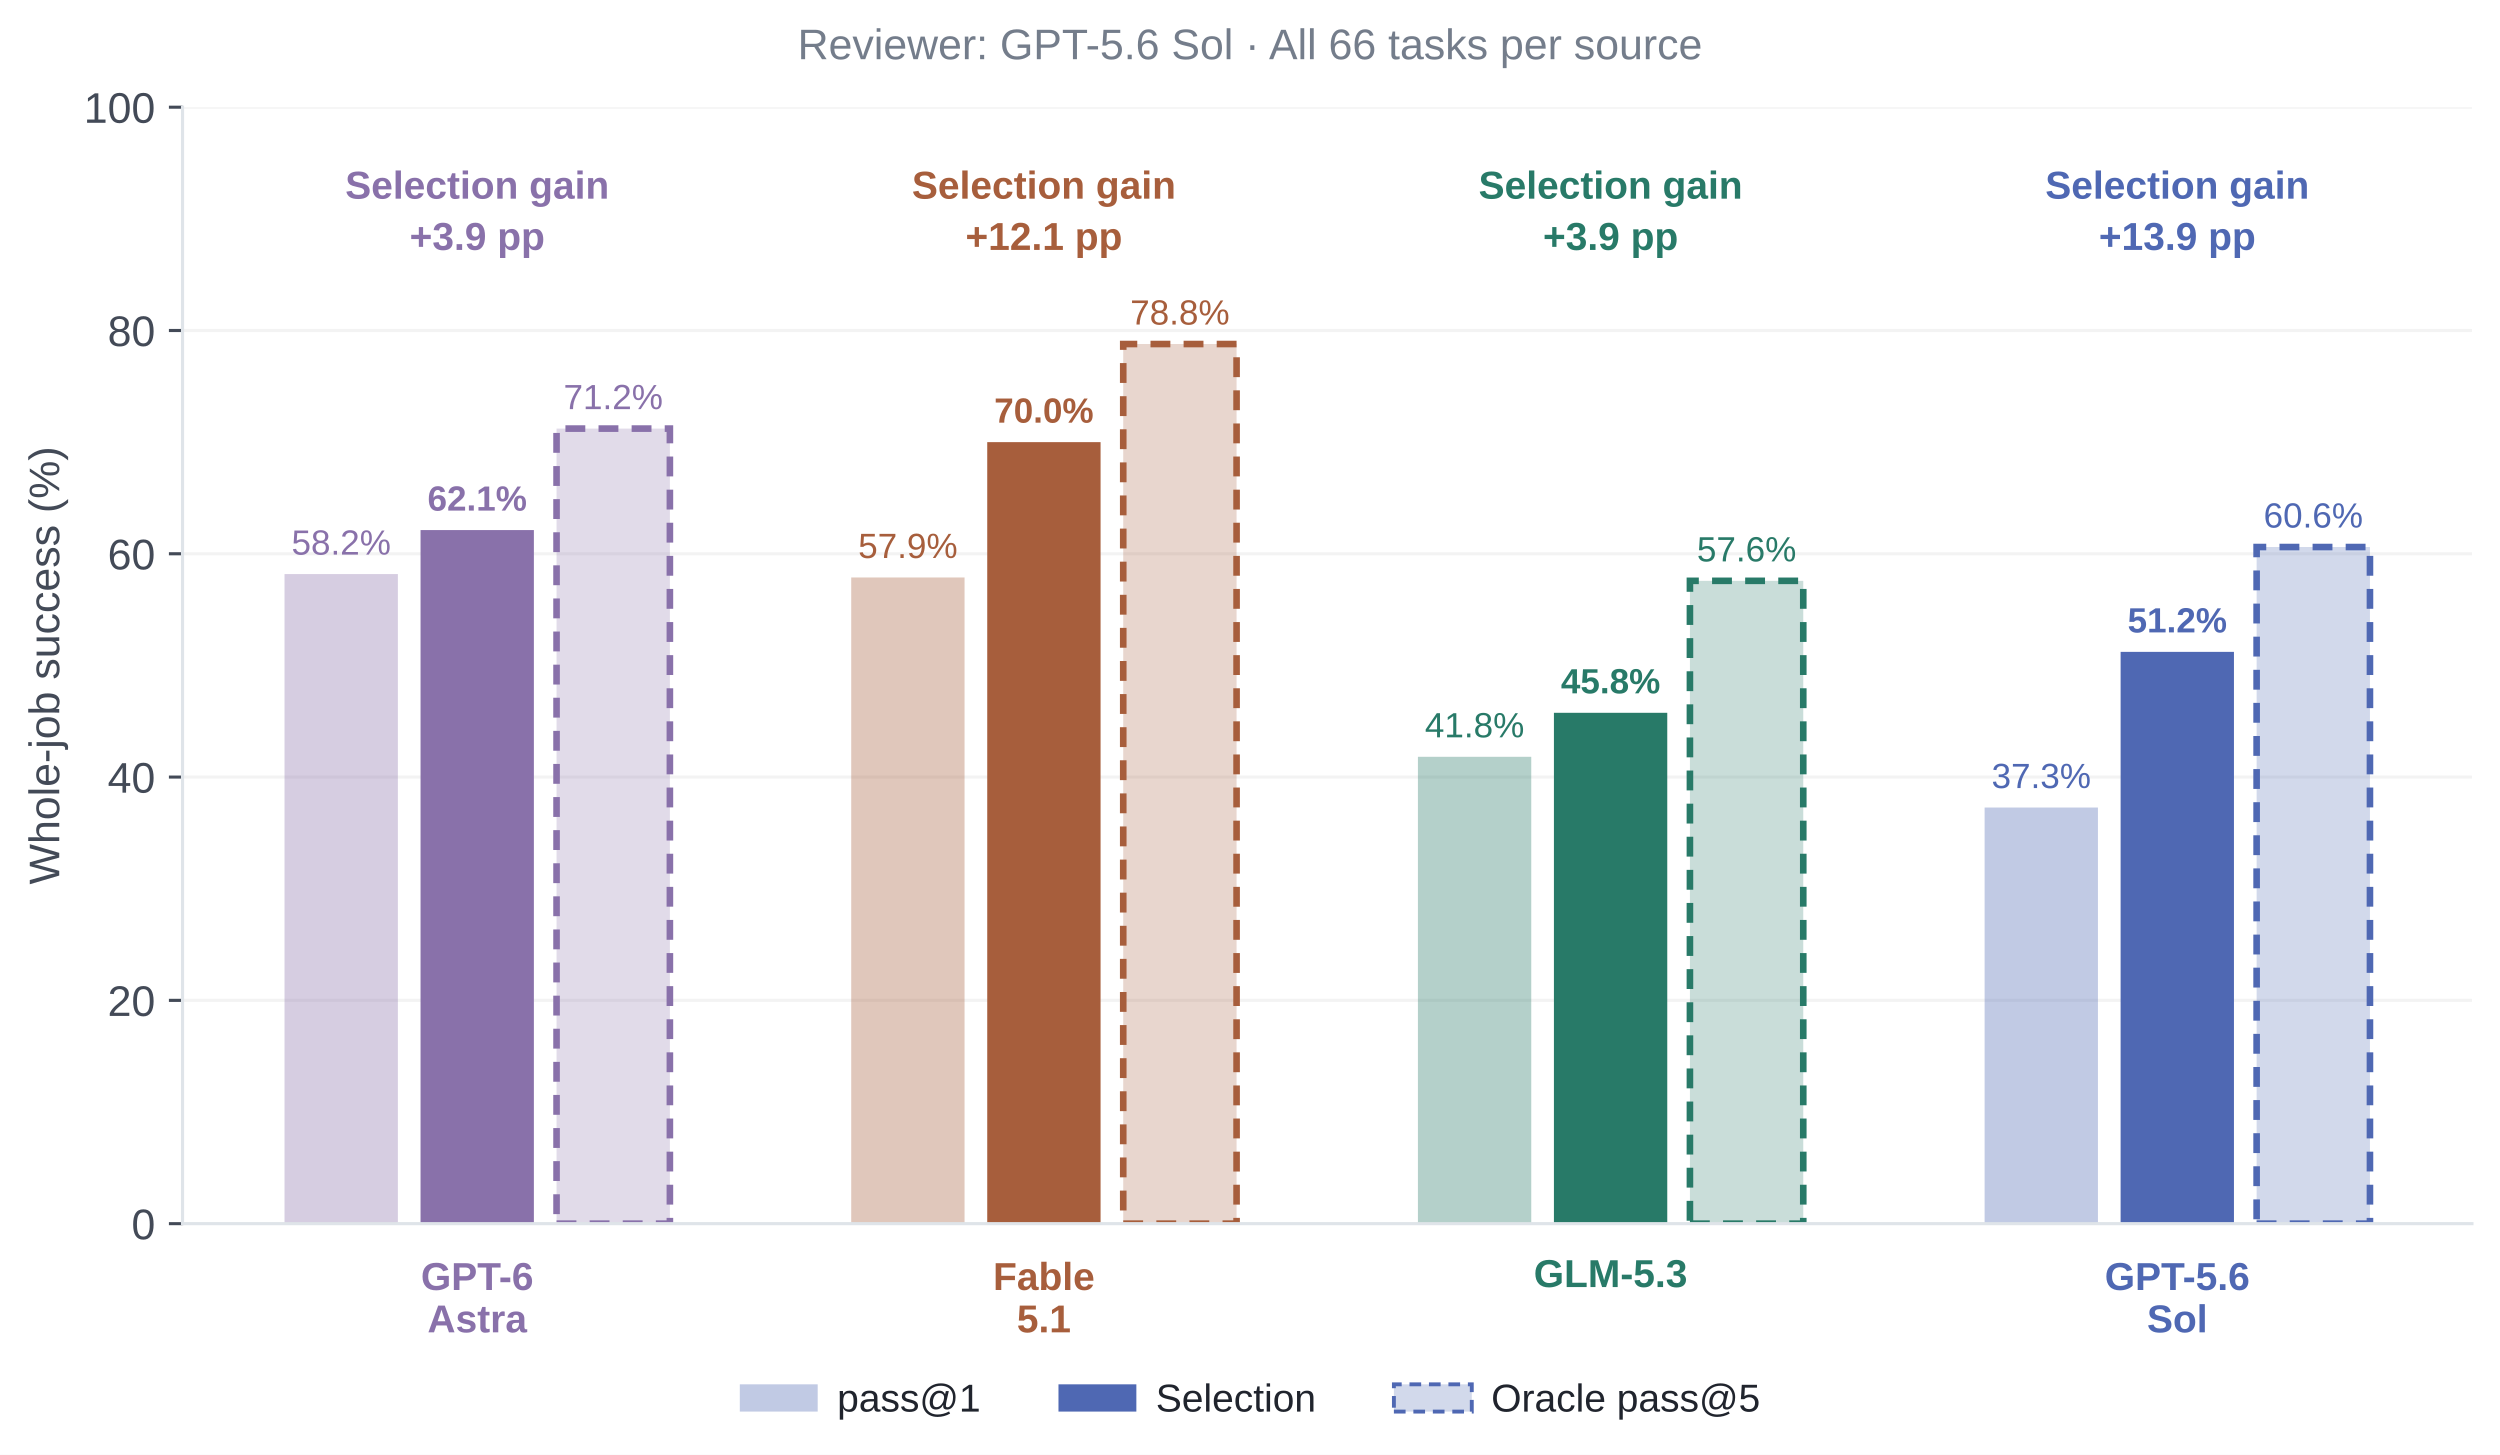
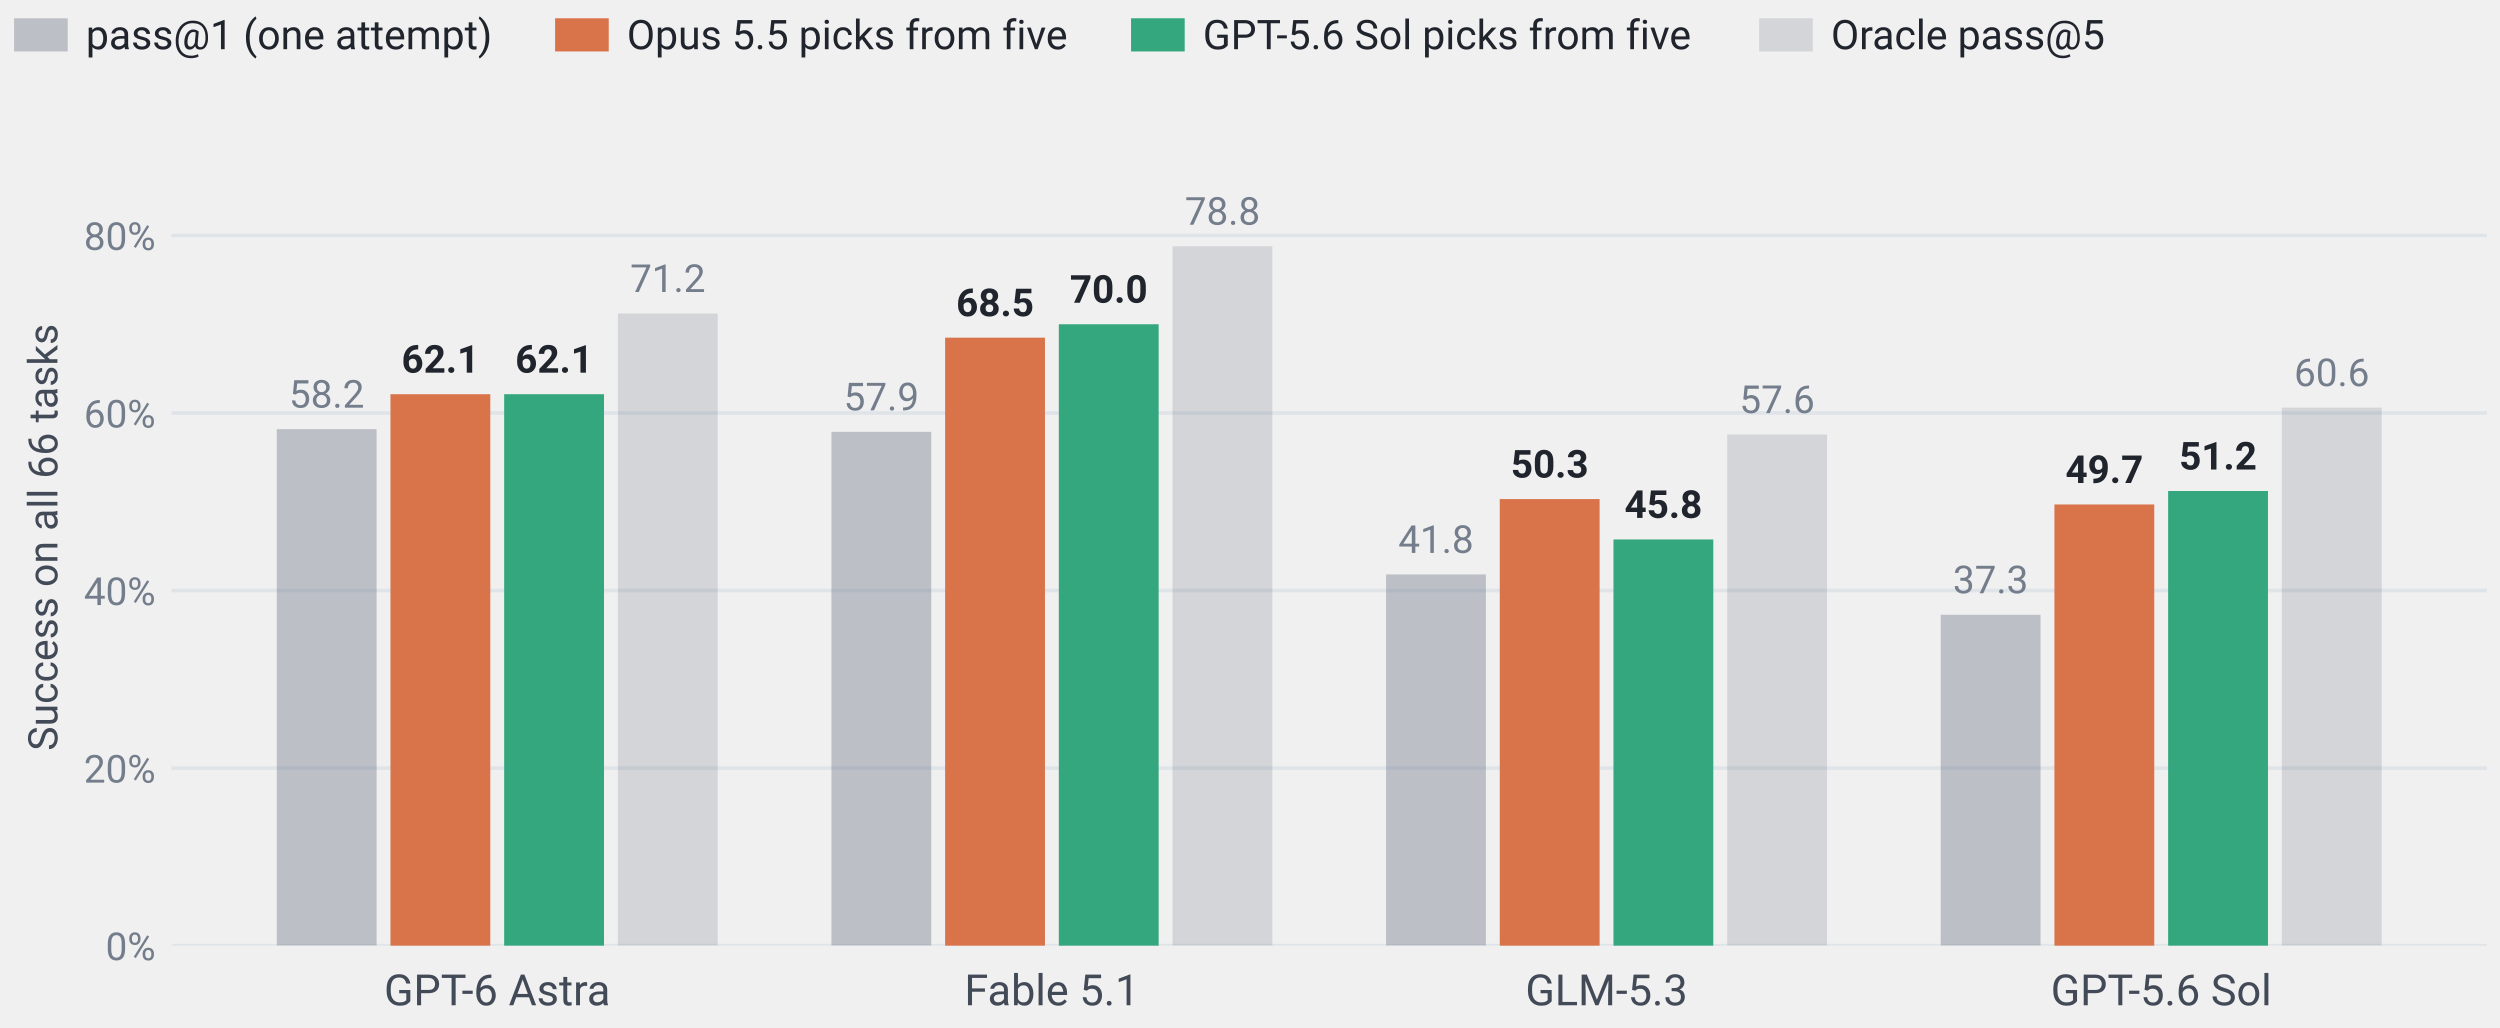
- <svg xmlns="http://www.w3.org/2000/svg" xmlns:xlink="http://www.w3.org/1999/xlink" width="642pt" height="373.6pt" viewBox="0 0 642 373.6" version="1.1">
+ <svg xmlns="http://www.w3.org/2000/svg" width="549.96pt" height="225.96pt" viewBox="0 0 549.96 225.96" version="1.1">
  <defs>
    <style type="text/css">*{stroke-linejoin: round; stroke-linecap: butt}</style>
  </defs>
  <g id="figure_1">
    <g id="patch_1">
-       <path d="M 0 373.6  L 642 373.6  L 642 0  L 0 0  z " style="fill: #ffffff" />
+       <path d="M 0 225.96  L 549.96 225.96  L 549.96 0  L 0 0  L 0 225.96  z " style="fill: none" />
    </g>
    <g id="axes_1">
      <g id="patch_2">
-         <path d="M 46.875 314.236  L 634.8 314.236  L 634.8 27.528  L 46.875 27.528  z " style="fill: #ffffff" />
+         <path d="M 37.731 208.025  L 547.08 208.025  L 547.08 28.366  L 37.731 28.366  L 37.731 208.025  z " style="fill: none" />
      </g>
      <g id="matplotlib.axis_1">
        <g id="xtick_1">
          <g id="line2d_1" />
          <g id="text_1">
-             <text style="font-weight: 700; font-size: 10px; font-family: 'Arial', 'DejaVu Sans', sans-serif; fill: #8971aa" transform="translate(108.1004 331.2659)">GPT-6</text>
-             <text style="font-weight: 700; font-size: 10px; font-family: 'Arial', 'DejaVu Sans', sans-serif; fill: #8971aa" transform="translate(109.7652 342.1497)">Astra</text>
+             <text style="font-size: 9.5px; font-family: 'Roboto'; text-anchor: middle; fill: #434a57" x="109.384" y="221.15" transform="rotate(-0 109.3841 221.1501)">GPT-6 Astra</text>
          </g>
        </g>
        <g id="xtick_2">
          <g id="line2d_2" />
          <g id="text_2">
-             <text style="font-weight: 700; font-size: 10px; font-family: 'Arial', 'DejaVu Sans', sans-serif; fill: #a75e3c" transform="translate(255.0162 331.2659)">Fable</text>
-             <text style="font-weight: 700; font-size: 10px; font-family: 'Arial', 'DejaVu Sans', sans-serif; fill: #a75e3c" transform="translate(261.124 342.1497)">5.1</text>
+             <text style="font-size: 9.5px; font-family: 'Roboto'; text-anchor: middle; fill: #434a57" x="231.398" y="221.15" transform="rotate(-0 231.3983 221.1501)">Fable 5.1</text>
          </g>
        </g>
        <g id="xtick_3">
          <g id="line2d_3" />
          <g id="text_3">
-             <text style="font-weight: 700; font-size: 10px; font-family: 'Arial', 'DejaVu Sans', sans-serif; text-anchor: middle; fill: #287a68" x="413.6" y="330.516" transform="rotate(-0 413.6 330.5164)">GLM-5.3</text>
+             <text style="font-size: 9.5px; font-family: 'Roboto'; text-anchor: middle; fill: #434a57" x="353.413" y="221.15" transform="rotate(-0 353.4126 221.1501)">GLM-5.3</text>
          </g>
        </g>
        <g id="xtick_4">
          <g id="line2d_4" />
          <g id="text_4">
-             <text style="font-weight: 700; font-size: 10px; font-family: 'Arial', 'DejaVu Sans', sans-serif; fill: #4f68b3" transform="translate(540.5088 331.2659)">GPT-5.6</text>
-             <text style="font-weight: 700; font-size: 10px; font-family: 'Arial', 'DejaVu Sans', sans-serif; fill: #4f68b3" transform="translate(551.3479 342.1497)">Sol</text>
+             <text style="font-size: 9.5px; font-family: 'Roboto'; text-anchor: middle; fill: #434a57" x="475.427" y="221.15" transform="rotate(-0 475.4269 221.1501)">GPT-5.6 Sol</text>
          </g>
        </g>
      </g>
      <g id="matplotlib.axis_2">
        <g id="ytick_1">
          <g id="line2d_5">
-             <path d="M 46.875 314.236  L 634.8 314.236  " clip-path="url(#pb95ade449a)" style="fill: none; stroke: #b0b0b0; stroke-opacity: 0.15; stroke-width: 0.8; stroke-linecap: square" />
-           </g>
-           <g id="line2d_6">
-             <defs>
-               <path id="md40062f3c9" d="M 0 0  L -3.5 0  " style="stroke: #434a57; stroke-width: 0.8" />
-             </defs>
-             <g>
-               <use xlink:href="#md40062f3c9" x="46.875" y="314.236" style="fill: #434a57; stroke: #434a57; stroke-width: 0.8" />
-             </g>
-           </g>
+             <path d="M 37.731 208.025  L 547.08 208.025  " clip-path="url(#p287e3539fa)" style="fill: none; stroke: #dfe4e9; stroke-width: 0.8; stroke-linecap: square" />
+           </g>
+           <g id="line2d_6" />
          <g id="text_5">
-             <text style="font-size: 11px; font-family: 'Arial', 'DejaVu Sans', sans-serif; text-anchor: end; fill: #434a57" x="39.875" y="318.24" transform="rotate(-0 39.87455 318.2403)">0</text>
+             <text style="font-size: 8.5px; font-family: 'Roboto'; text-anchor: end; fill: #747d8b" x="34.231" y="211.213" transform="rotate(-0 34.23118 211.2126)">0%</text>
          </g>
        </g>
        <g id="ytick_2">
          <g id="line2d_7">
-             <path d="M 46.875 256.894  L 634.8 256.894  " clip-path="url(#pb95ade449a)" style="fill: none; stroke: #b0b0b0; stroke-opacity: 0.15; stroke-width: 0.8; stroke-linecap: square" />
-           </g>
-           <g id="line2d_8">
-             <g>
-               <use xlink:href="#md40062f3c9" x="46.875" y="256.894" style="fill: #434a57; stroke: #434a57; stroke-width: 0.8" />
-             </g>
-           </g>
+             <path d="M 37.731 168.969  L 547.08 168.969  " clip-path="url(#p287e3539fa)" style="fill: none; stroke: #dfe4e9; stroke-width: 0.8; stroke-linecap: square" />
+           </g>
+           <g id="line2d_8" />
          <g id="text_6">
-             <text style="font-size: 11px; font-family: 'Arial', 'DejaVu Sans', sans-serif; text-anchor: end; fill: #434a57" x="39.875" y="260.899" transform="rotate(-0 39.87455 260.8986)">20</text>
+             <text style="font-size: 8.5px; font-family: 'Roboto'; text-anchor: end; fill: #747d8b" x="34.231" y="172.156" transform="rotate(-0 34.23118 172.1563)">20%</text>
          </g>
        </g>
        <g id="ytick_3">
          <g id="line2d_9">
-             <path d="M 46.875 199.553  L 634.8 199.553  " clip-path="url(#pb95ade449a)" style="fill: none; stroke: #b0b0b0; stroke-opacity: 0.15; stroke-width: 0.8; stroke-linecap: square" />
-           </g>
-           <g id="line2d_10">
-             <g>
-               <use xlink:href="#md40062f3c9" x="46.875" y="199.553" style="fill: #434a57; stroke: #434a57; stroke-width: 0.8" />
-             </g>
-           </g>
+             <path d="M 37.731 129.913  L 547.08 129.913  " clip-path="url(#p287e3539fa)" style="fill: none; stroke: #dfe4e9; stroke-width: 0.8; stroke-linecap: square" />
+           </g>
+           <g id="line2d_10" />
          <g id="text_7">
-             <text style="font-size: 11px; font-family: 'Arial', 'DejaVu Sans', sans-serif; text-anchor: end; fill: #434a57" x="39.875" y="203.557" transform="rotate(-0 39.87455 203.557)">40</text>
+             <text style="font-size: 8.5px; font-family: 'Roboto'; text-anchor: end; fill: #747d8b" x="34.231" y="133.1" transform="rotate(-0 34.23118 133.1)">40%</text>
          </g>
        </g>
        <g id="ytick_4">
          <g id="line2d_11">
-             <path d="M 46.875 142.211  L 634.8 142.211  " clip-path="url(#pb95ade449a)" style="fill: none; stroke: #b0b0b0; stroke-opacity: 0.15; stroke-width: 0.8; stroke-linecap: square" />
-           </g>
-           <g id="line2d_12">
-             <g>
-               <use xlink:href="#md40062f3c9" x="46.875" y="142.211" style="fill: #434a57; stroke: #434a57; stroke-width: 0.8" />
-             </g>
-           </g>
+             <path d="M 37.731 90.856  L 547.08 90.856  " clip-path="url(#p287e3539fa)" style="fill: none; stroke: #dfe4e9; stroke-width: 0.8; stroke-linecap: square" />
+           </g>
+           <g id="line2d_12" />
          <g id="text_8">
-             <text style="font-size: 11px; font-family: 'Arial', 'DejaVu Sans', sans-serif; text-anchor: end; fill: #434a57" x="39.875" y="146.215" transform="rotate(-0 39.87455 146.2153)">60</text>
+             <text style="font-size: 8.5px; font-family: 'Roboto'; text-anchor: end; fill: #747d8b" x="34.231" y="94.044" transform="rotate(-0 34.23118 94.04373)">60%</text>
          </g>
        </g>
        <g id="ytick_5">
          <g id="line2d_13">
-             <path d="M 46.875 84.87  L 634.8 84.87  " clip-path="url(#pb95ade449a)" style="fill: none; stroke: #b0b0b0; stroke-opacity: 0.15; stroke-width: 0.8; stroke-linecap: square" />
-           </g>
-           <g id="line2d_14">
-             <g>
-               <use xlink:href="#md40062f3c9" x="46.875" y="84.87" style="fill: #434a57; stroke: #434a57; stroke-width: 0.8" />
-             </g>
-           </g>
+             <path d="M 37.731 51.8  L 547.08 51.8  " clip-path="url(#p287e3539fa)" style="fill: none; stroke: #dfe4e9; stroke-width: 0.8; stroke-linecap: square" />
+           </g>
+           <g id="line2d_14" />
          <g id="text_9">
-             <text style="font-size: 11px; font-family: 'Arial', 'DejaVu Sans', sans-serif; text-anchor: end; fill: #434a57" x="39.875" y="88.874" transform="rotate(-0 39.87455 88.87368)">80</text>
-           </g>
-         </g>
-         <g id="ytick_6">
-           <g id="line2d_15">
-             <path d="M 46.875 27.528  L 634.8 27.528  " clip-path="url(#pb95ade449a)" style="fill: none; stroke: #b0b0b0; stroke-opacity: 0.15; stroke-width: 0.8; stroke-linecap: square" />
-           </g>
-           <g id="line2d_16">
-             <g>
-               <use xlink:href="#md40062f3c9" x="46.875" y="27.528" style="fill: #434a57; stroke: #434a57; stroke-width: 0.8" />
-             </g>
-           </g>
-           <g id="text_10">
-             <text style="font-size: 11px; font-family: 'Arial', 'DejaVu Sans', sans-serif; text-anchor: end; fill: #434a57" x="39.875" y="31.532" transform="rotate(-0 39.87455 31.53202)">100</text>
-           </g>
-         </g>
-         <g id="text_11">
-           <text style="font-size: 11px; font-family: 'Arial', 'DejaVu Sans', sans-serif; text-anchor: middle; fill: #434a57" x="15.208" y="170.882" transform="rotate(-90 15.2083 170.882)">Whole-job success (%)</text>
+             <text style="font-size: 8.5px; font-family: 'Roboto'; text-anchor: end; fill: #747d8b" x="34.231" y="54.987" transform="rotate(-0 34.23118 54.98746)">80%</text>
+           </g>
+         </g>
+         <g id="text_10">
+           <text style="font-size: 9px; font-family: 'Roboto'; text-anchor: middle; fill: #434a57" x="12.63" y="118.196" transform="rotate(-90 12.63024 118.1956)">Success on all 66 tasks</text>
        </g>
      </g>
      <g id="patch_3">
-         <path d="M 73.069 314.236  L 102.174 314.236  L 102.174 147.424  L 73.069 147.424  z " clip-path="url(#pb95ade449a)" style="fill: #8971aa; fill-opacity: 0.35" />
+         <path d="M 60.883 208.025  L 82.846 208.025  L 82.846 94.407  L 60.883 94.407  z " clip-path="url(#p287e3539fa)" style="fill: #747d8b; opacity: 0.42" />
      </g>
      <g id="patch_4">
-         <path d="M 107.995 314.236  L 137.101 314.236  L 137.101 136.129  L 107.995 136.129  z " clip-path="url(#pb95ade449a)" style="fill: #8971aa" />
+         <path d="M 85.896 208.025  L 107.859 208.025  L 107.859 86.714  L 85.896 86.714  z " clip-path="url(#p287e3539fa)" style="fill: #d97349" />
      </g>
      <g id="patch_5">
-         <path d="M 142.922 314.236  L 172.027 314.236  L 172.027 110.065  L 142.922 110.065  z " clip-path="url(#pb95ade449a)" style="fill: #8971aa; fill-opacity: 0.25; stroke-dasharray: 5.1,3.4; stroke-dashoffset: 0; stroke: #8971aa; stroke-width: 1.7; stroke-linejoin: miter" />
+         <path d="M 110.909 208.025  L 132.872 208.025  L 132.872 86.714  L 110.909 86.714  z " clip-path="url(#p287e3539fa)" style="fill: #34a77e" />
      </g>
      <g id="patch_6">
-         <path d="M 218.595 314.236  L 247.7 314.236  L 247.7 148.293  L 218.595 148.293  z " clip-path="url(#pb95ade449a)" style="fill: #a75e3c; fill-opacity: 0.35" />
+         <path d="M 135.922 208.025  L 157.885 208.025  L 157.885 68.961  L 135.922 68.961  z " clip-path="url(#p287e3539fa)" style="fill: #747d8b; opacity: 0.24" />
      </g>
      <g id="patch_7">
-         <path d="M 253.521 314.236  L 282.627 314.236  L 282.627 113.54  L 253.521 113.54  z " clip-path="url(#pb95ade449a)" style="fill: #a75e3c" />
+         <path d="M 182.898 208.025  L 204.86 208.025  L 204.86 94.999  L 182.898 94.999  z " clip-path="url(#p287e3539fa)" style="fill: #747d8b; opacity: 0.42" />
      </g>
      <g id="patch_8">
-         <path d="M 288.448 314.236  L 317.553 314.236  L 317.553 88.345  L 288.448 88.345  z " clip-path="url(#pb95ade449a)" style="fill: #a75e3c; fill-opacity: 0.25; stroke-dasharray: 5.1,3.4; stroke-dashoffset: 0; stroke: #a75e3c; stroke-width: 1.7; stroke-linejoin: miter" />
+         <path d="M 207.911 208.025  L 229.873 208.025  L 229.873 74.287  L 207.911 74.287  z " clip-path="url(#p287e3539fa)" style="fill: #d97349" />
      </g>
      <g id="patch_9">
-         <path d="M 364.121 314.236  L 393.226 314.236  L 393.226 194.34  L 364.121 194.34  z " clip-path="url(#pb95ade449a)" style="fill: #287a68; fill-opacity: 0.35" />
+         <path d="M 232.924 208.025  L 254.886 208.025  L 254.886 71.328  L 232.924 71.328  z " clip-path="url(#p287e3539fa)" style="fill: #34a77e" />
      </g>
      <g id="patch_10">
-         <path d="M 399.047 314.236  L 428.153 314.236  L 428.153 183.045  L 399.047 183.045  z " clip-path="url(#pb95ade449a)" style="fill: #287a68" />
+         <path d="M 257.936 208.025  L 279.899 208.025  L 279.899 54.167  L 257.936 54.167  z " clip-path="url(#p287e3539fa)" style="fill: #747d8b; opacity: 0.24" />
      </g>
      <g id="patch_11">
-         <path d="M 433.974 314.236  L 463.079 314.236  L 463.079 149.162  L 433.974 149.162  z " clip-path="url(#pb95ade449a)" style="fill: #287a68; fill-opacity: 0.25; stroke-dasharray: 5.1,3.4; stroke-dashoffset: 0; stroke: #287a68; stroke-width: 1.7; stroke-linejoin: miter" />
+         <path d="M 304.912 208.025  L 326.875 208.025  L 326.875 126.362  L 304.912 126.362  z " clip-path="url(#p287e3539fa)" style="fill: #747d8b; opacity: 0.42" />
      </g>
      <g id="patch_12">
-         <path d="M 509.647 314.236  L 538.752 314.236  L 538.752 207.372  L 509.647 207.372  z " clip-path="url(#pb95ade449a)" style="fill: #4f68b3; fill-opacity: 0.35" />
+         <path d="M 329.925 208.025  L 351.887 208.025  L 351.887 109.793  L 329.925 109.793  z " clip-path="url(#p287e3539fa)" style="fill: #d97349" />
      </g>
      <g id="patch_13">
-         <path d="M 544.573 314.236  L 573.679 314.236  L 573.679 167.407  L 544.573 167.407  z " clip-path="url(#pb95ade449a)" style="fill: #4f68b3" />
+         <path d="M 354.938 208.025  L 376.9 208.025  L 376.9 118.669  L 354.938 118.669  z " clip-path="url(#p287e3539fa)" style="fill: #34a77e" />
      </g>
      <g id="patch_14">
-         <path d="M 579.5 314.236  L 608.605 314.236  L 608.605 140.474  L 579.5 140.474  z " clip-path="url(#pb95ade449a)" style="fill: #4f68b3; fill-opacity: 0.25; stroke-dasharray: 5.1,3.4; stroke-dashoffset: 0; stroke: #4f68b3; stroke-width: 1.7; stroke-linejoin: miter" />
+         <path d="M 379.951 208.025  L 401.913 208.025  L 401.913 95.59  L 379.951 95.59  z " clip-path="url(#p287e3539fa)" style="fill: #747d8b; opacity: 0.24" />
      </g>
      <g id="patch_15">
-         <path d="M 46.875 314.236  L 46.875 27.528  " style="fill: none; stroke: #dfe4e9; stroke-width: 0.8; stroke-linejoin: miter; stroke-linecap: square" />
+         <path d="M 426.926 208.025  L 448.889 208.025  L 448.889 135.238  L 426.926 135.238  z " clip-path="url(#p287e3539fa)" style="fill: #747d8b; opacity: 0.42" />
      </g>
      <g id="patch_16">
-         <path d="M 46.875 314.236  L 634.8 314.236  " style="fill: none; stroke: #dfe4e9; stroke-width: 0.8; stroke-linejoin: miter; stroke-linecap: square" />
+         <path d="M 451.939 208.025  L 473.902 208.025  L 473.902 110.976  L 451.939 110.976  z " clip-path="url(#p287e3539fa)" style="fill: #d97349" />
+       </g>
+       <g id="patch_17">
+         <path d="M 476.952 208.025  L 498.915 208.025  L 498.915 108.017  L 476.952 108.017  z " clip-path="url(#p287e3539fa)" style="fill: #34a77e" />
+       </g>
+       <g id="patch_18">
+         <path d="M 501.965 208.025  L 523.928 208.025  L 523.928 89.673  L 501.965 89.673  z " clip-path="url(#p287e3539fa)" style="fill: #747d8b; opacity: 0.24" />
+       </g>
+       <g id="text_11">
+         <text style="font-size: 8.5px; font-family: 'Roboto'; text-anchor: middle; fill: #747d8b" x="71.865" y="89.68" transform="rotate(-0 71.86467 89.68024)">58.2</text>
      </g>
      <g id="text_12">
-         <text style="font-size: 9px; font-family: 'Arial', 'DejaVu Sans', sans-serif; text-anchor: middle; fill: #8971aa" x="87.622" y="142.424" transform="rotate(-0 87.62183 142.4241)">58.2%</text>
+         <text style="font-weight: 700; font-size: 8.5px; font-family: 'Roboto'; text-anchor: middle; fill: #20242d" x="96.878" y="81.987" transform="rotate(-0 96.8776 81.98734)">62.1</text>
      </g>
      <g id="text_13">
-         <text style="font-weight: 700; font-size: 9px; font-family: 'Arial', 'DejaVu Sans', sans-serif; text-anchor: middle; fill: #8971aa" x="122.548" y="131.129" transform="rotate(-0 122.5481 131.1295)">62.1%</text>
+         <text style="font-weight: 700; font-size: 8.5px; font-family: 'Roboto'; text-anchor: middle; fill: #20242d" x="121.891" y="81.987" transform="rotate(-0 121.8905 81.98734)">62.1</text>
      </g>
      <g id="text_14">
-         <text style="font-size: 9px; font-family: 'Arial', 'DejaVu Sans', sans-serif; text-anchor: middle; fill: #8971aa" x="157.474" y="105.065" transform="rotate(-0 157.4743 105.0651)">71.2%</text>
+         <text style="font-size: 8.5px; font-family: 'Roboto'; text-anchor: middle; fill: #747d8b" x="146.903" y="64.234" transform="rotate(-0 146.9034 64.23449)">71.2</text>
      </g>
      <g id="text_15">
-         <text style="font-weight: 700; font-size: 10px; font-family: 'Arial', 'DejaVu Sans', sans-serif; fill: #8971aa" transform="translate(88.65431 51.02012)">Selection gain</text>
-         <text style="font-weight: 700; font-size: 10px; font-family: 'Arial', 'DejaVu Sans', sans-serif; fill: #8971aa" transform="translate(105.1809 64.17833)">+3.9 pp</text>
+         <text style="font-size: 8.5px; font-family: 'Roboto'; text-anchor: middle; fill: #747d8b" x="193.879" y="90.272" transform="rotate(-0 193.8789 90.272)">57.9</text>
      </g>
      <g id="text_16">
-         <text style="font-size: 9px; font-family: 'Arial', 'DejaVu Sans', sans-serif; text-anchor: middle; fill: #a75e3c" x="233.148" y="143.293" transform="rotate(-0 233.1478 143.2929)">57.9%</text>
+         <text style="font-weight: 700; font-size: 8.5px; font-family: 'Roboto'; text-anchor: middle; fill: #20242d" x="218.892" y="69.56" transform="rotate(-0 218.8919 69.56034)">68.5</text>
      </g>
      <g id="text_17">
-         <text style="font-weight: 700; font-size: 9px; font-family: 'Arial', 'DejaVu Sans', sans-serif; text-anchor: middle; fill: #a75e3c" x="268.074" y="108.54" transform="rotate(-0 268.074 108.5404)">70.0%</text>
+         <text style="font-weight: 700; font-size: 8.5px; font-family: 'Roboto'; text-anchor: middle; fill: #20242d" x="243.905" y="66.602" transform="rotate(-0 243.9048 66.60153)">70.0</text>
      </g>
      <g id="text_18">
-         <text style="font-size: 9px; font-family: 'Arial', 'DejaVu Sans', sans-serif; text-anchor: middle; fill: #a75e3c" x="303" y="83.345" transform="rotate(-0 303.0003 83.34478)">78.8%</text>
+         <text style="font-size: 8.5px; font-family: 'Roboto'; text-anchor: middle; fill: #747d8b" x="268.918" y="49.44" transform="rotate(-0 268.9177 49.44044)">78.8</text>
      </g>
      <g id="text_19">
-         <text style="font-weight: 700; font-size: 10px; font-family: 'Arial', 'DejaVu Sans', sans-serif; fill: #a75e3c" transform="translate(234.1803 51.02012)">Selection gain</text>
-         <text style="font-weight: 700; font-size: 10px; font-family: 'Arial', 'DejaVu Sans', sans-serif; fill: #a75e3c" transform="translate(247.9264 64.17833)">+12.1 pp</text>
+         <text style="font-size: 8.5px; font-family: 'Roboto'; text-anchor: middle; fill: #747d8b" x="315.893" y="121.635" transform="rotate(-0 315.8932 121.6354)">41.8</text>
      </g>
      <g id="text_20">
-         <text style="font-size: 9px; font-family: 'Arial', 'DejaVu Sans', sans-serif; text-anchor: middle; fill: #287a68" x="378.674" y="189.34" transform="rotate(-0 378.6738 189.34)">41.8%</text>
+         <text style="font-weight: 700; font-size: 8.5px; font-family: 'Roboto'; text-anchor: middle; fill: #20242d" x="340.906" y="105.066" transform="rotate(-0 340.9061 105.0661)">50.3</text>
      </g>
      <g id="text_21">
-         <text style="font-weight: 700; font-size: 9px; font-family: 'Arial', 'DejaVu Sans', sans-serif; text-anchor: middle; fill: #287a68" x="413.6" y="178.045" transform="rotate(-0 413.6 178.0454)">45.8%</text>
+         <text style="font-weight: 700; font-size: 8.5px; font-family: 'Roboto'; text-anchor: middle; fill: #20242d" x="365.919" y="113.942" transform="rotate(-0 365.9191 113.9425)">45.8</text>
      </g>
      <g id="text_22">
-         <text style="font-size: 9px; font-family: 'Arial', 'DejaVu Sans', sans-serif; text-anchor: middle; fill: #287a68" x="448.526" y="144.162" transform="rotate(-0 448.5263 144.1617)">57.6%</text>
+         <text style="font-size: 8.5px; font-family: 'Roboto'; text-anchor: middle; fill: #747d8b" x="390.932" y="90.864" transform="rotate(-0 390.932 90.86377)">57.6</text>
      </g>
      <g id="text_23">
-         <text style="font-weight: 700; font-size: 10px; font-family: 'Arial', 'DejaVu Sans', sans-serif; fill: #287a68" transform="translate(379.7063 51.02012)">Selection gain</text>
-         <text style="font-weight: 700; font-size: 10px; font-family: 'Arial', 'DejaVu Sans', sans-serif; fill: #287a68" transform="translate(396.2328 64.17833)">+3.9 pp</text>
+         <text style="font-size: 8.5px; font-family: 'Roboto'; text-anchor: middle; fill: #747d8b" x="437.907" y="130.512" transform="rotate(-0 437.9075 130.5118)">37.3</text>
      </g>
      <g id="text_24">
-         <text style="font-size: 9px; font-family: 'Arial', 'DejaVu Sans', sans-serif; text-anchor: middle; fill: #4f68b3" x="524.2" y="202.372" transform="rotate(-0 524.1998 202.3722)">37.3%</text>
+         <text style="font-weight: 700; font-size: 8.5px; font-family: 'Roboto'; text-anchor: middle; fill: #20242d" x="462.92" y="106.25" transform="rotate(-0 462.9204 106.2496)">49.7</text>
      </g>
      <g id="text_25">
-         <text style="font-weight: 700; font-size: 9px; font-family: 'Arial', 'DejaVu Sans', sans-serif; text-anchor: middle; fill: #4f68b3" x="559.126" y="162.407" transform="rotate(-0 559.126 162.4068)">51.2%</text>
+         <text style="font-weight: 700; font-size: 8.5px; font-family: 'Roboto'; text-anchor: middle; fill: #20242d" x="487.933" y="103.291" transform="rotate(-0 487.9333 103.2908)">51.2</text>
      </g>
      <g id="text_26">
-         <text style="font-size: 9px; font-family: 'Arial', 'DejaVu Sans', sans-serif; text-anchor: middle; fill: #4f68b3" x="594.052" y="135.474" transform="rotate(-0 594.0522 135.4736)">60.6%</text>
-       </g>
-       <g id="text_27">
-         <text style="font-weight: 700; font-size: 10px; font-family: 'Arial', 'DejaVu Sans', sans-serif; fill: #4f68b3" transform="translate(525.2323 51.02012)">Selection gain</text>
-         <text style="font-weight: 700; font-size: 10px; font-family: 'Arial', 'DejaVu Sans', sans-serif; fill: #4f68b3" transform="translate(538.9784 64.17833)">+13.9 pp</text>
-       </g>
-     </g>
-     <g id="text_28">
-       <text style="font-size: 11px; font-family: 'Arial', 'DejaVu Sans', sans-serif; text-anchor: middle; fill: #747d8b" x="321" y="15.208" transform="rotate(-0 320.9998 15.2083)">Reviewer: GPT-5.6 Sol  ·  All 66 tasks per source</text>
+         <text style="font-size: 8.5px; font-family: 'Roboto'; text-anchor: middle; fill: #747d8b" x="512.946" y="84.946" transform="rotate(-0 512.9463 84.94615)">60.6</text>
+       </g>
    </g>
    <g id="legend_1">
-       <g id="patch_17">
-         <path d="M 189.983 362.495  L 209.983 362.495  L 209.983 355.495  L 189.983 355.495  z " style="fill: #4f68b3; fill-opacity: 0.35" />
+       <g id="patch_19">
+         <path d="M 3.6 10.82  L 14.4 10.82  L 14.4 4.52  L 3.6 4.52  z " style="fill: #747d8b; opacity: 0.42; stroke: #747d8b; stroke-linejoin: miter" />
+       </g>
+       <g id="text_27">
+         <text style="font-size: 9px; font-family: 'Roboto'; text-anchor: start; fill: #20242d" x="18.9" y="10.82" transform="rotate(-0 18.9 10.81969)">pass@1 (one attempt)</text>
+       </g>
+       <g id="patch_20">
+         <path d="M 122.612 10.82  L 133.412 10.82  L 133.412 4.52  L 122.612 4.52  z " style="fill: #d97349; stroke: #d97349; stroke-linejoin: miter" />
+       </g>
+       <g id="text_28">
+         <text style="font-size: 9px; font-family: 'Roboto'; text-anchor: start; fill: #20242d" x="137.912" y="10.82" transform="rotate(-0 137.9123 10.81969)">Opus 5.5 picks from five</text>
+       </g>
+       <g id="patch_21">
+         <path d="M 249.313 10.82  L 260.113 10.82  L 260.113 4.52  L 249.313 4.52  z " style="fill: #34a77e; stroke: #34a77e; stroke-linejoin: miter" />
      </g>
      <g id="text_29">
-         <text style="font-size: 10px; font-family: 'Arial', 'DejaVu Sans', sans-serif; text-anchor: start; fill: #20242d" x="214.983" y="362.495" transform="rotate(-0 214.9826 362.4951)">pass@1</text>
-       </g>
-       <g id="patch_18">
-         <path d="M 271.817 362.495  L 291.817 362.495  L 291.817 355.495  L 271.817 355.495  z " style="fill: #4f68b3" />
+         <text style="font-size: 9px; font-family: 'Roboto'; text-anchor: start; fill: #20242d" x="264.613" y="10.82" transform="rotate(-0 264.6127 10.81969)">GPT-5.6 Sol picks from five</text>
+       </g>
+       <g id="patch_22">
+         <path d="M 387.492 10.82  L 398.292 10.82  L 398.292 4.52  L 387.492 4.52  z " style="fill: #747d8b; opacity: 0.24; stroke: #747d8b; stroke-linejoin: miter" />
      </g>
      <g id="text_30">
-         <text style="font-size: 10px; font-family: 'Arial', 'DejaVu Sans', sans-serif; text-anchor: start; fill: #20242d" x="296.817" y="362.495" transform="rotate(-0 296.8169 362.4951)">Selection</text>
-       </g>
-       <g id="patch_19">
-         <path d="M 357.953 362.495  L 377.953 362.495  L 377.953 355.495  L 357.953 355.495  z " style="fill: #4f68b3; fill-opacity: 0.25; stroke-dasharray: 3,2; stroke-dashoffset: 0; stroke: #4f68b3; stroke-linejoin: miter" />
-       </g>
-       <g id="text_31">
-         <text style="font-size: 10px; font-family: 'Arial', 'DejaVu Sans', sans-serif; text-anchor: start; fill: #20242d" x="382.953" y="362.495" transform="rotate(-0 382.9529 362.4951)">Oracle pass@5</text>
+         <text style="font-size: 9px; font-family: 'Roboto'; text-anchor: start; fill: #20242d" x="402.792" y="10.82" transform="rotate(-0 402.7922 10.81969)">Oracle pass@5</text>
      </g>
    </g>
  </g>
  <defs>
-     <clipPath id="pb95ade449a">
-       <rect x="46.875" y="27.528" width="587.925" height="286.708" />
+     <clipPath id="p287e3539fa">
+       <rect x="37.731" y="28.366" width="509.349" height="179.659" />
    </clipPath>
  </defs>
</svg>
